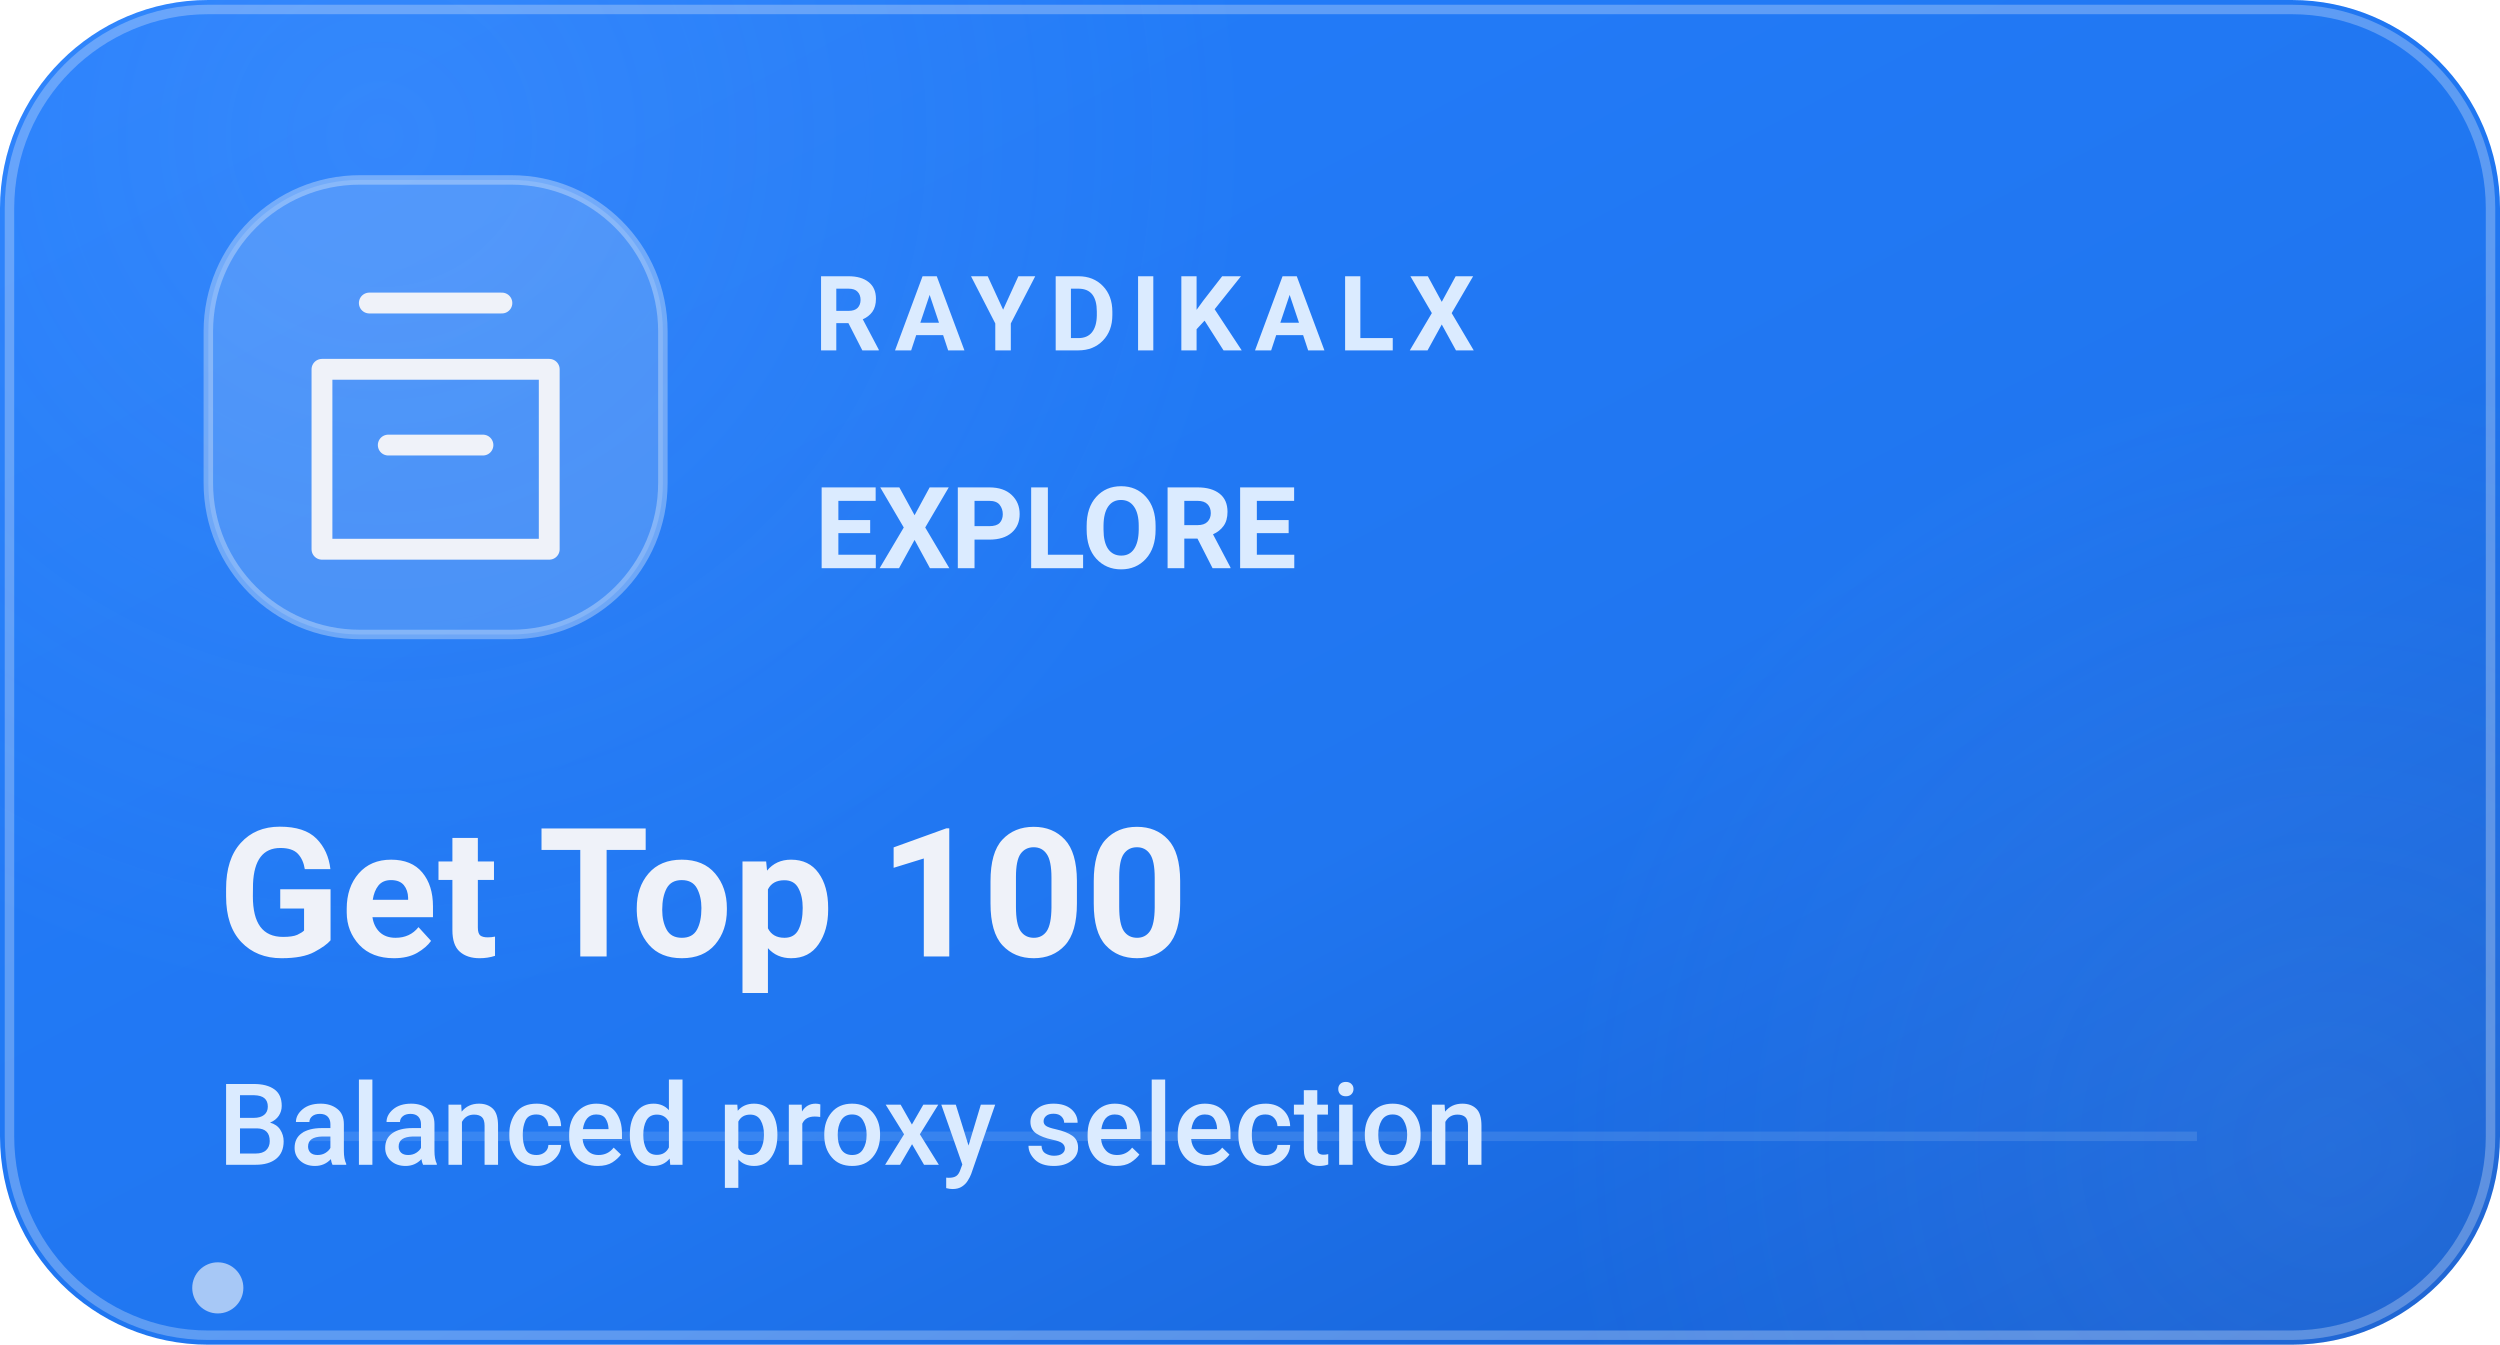
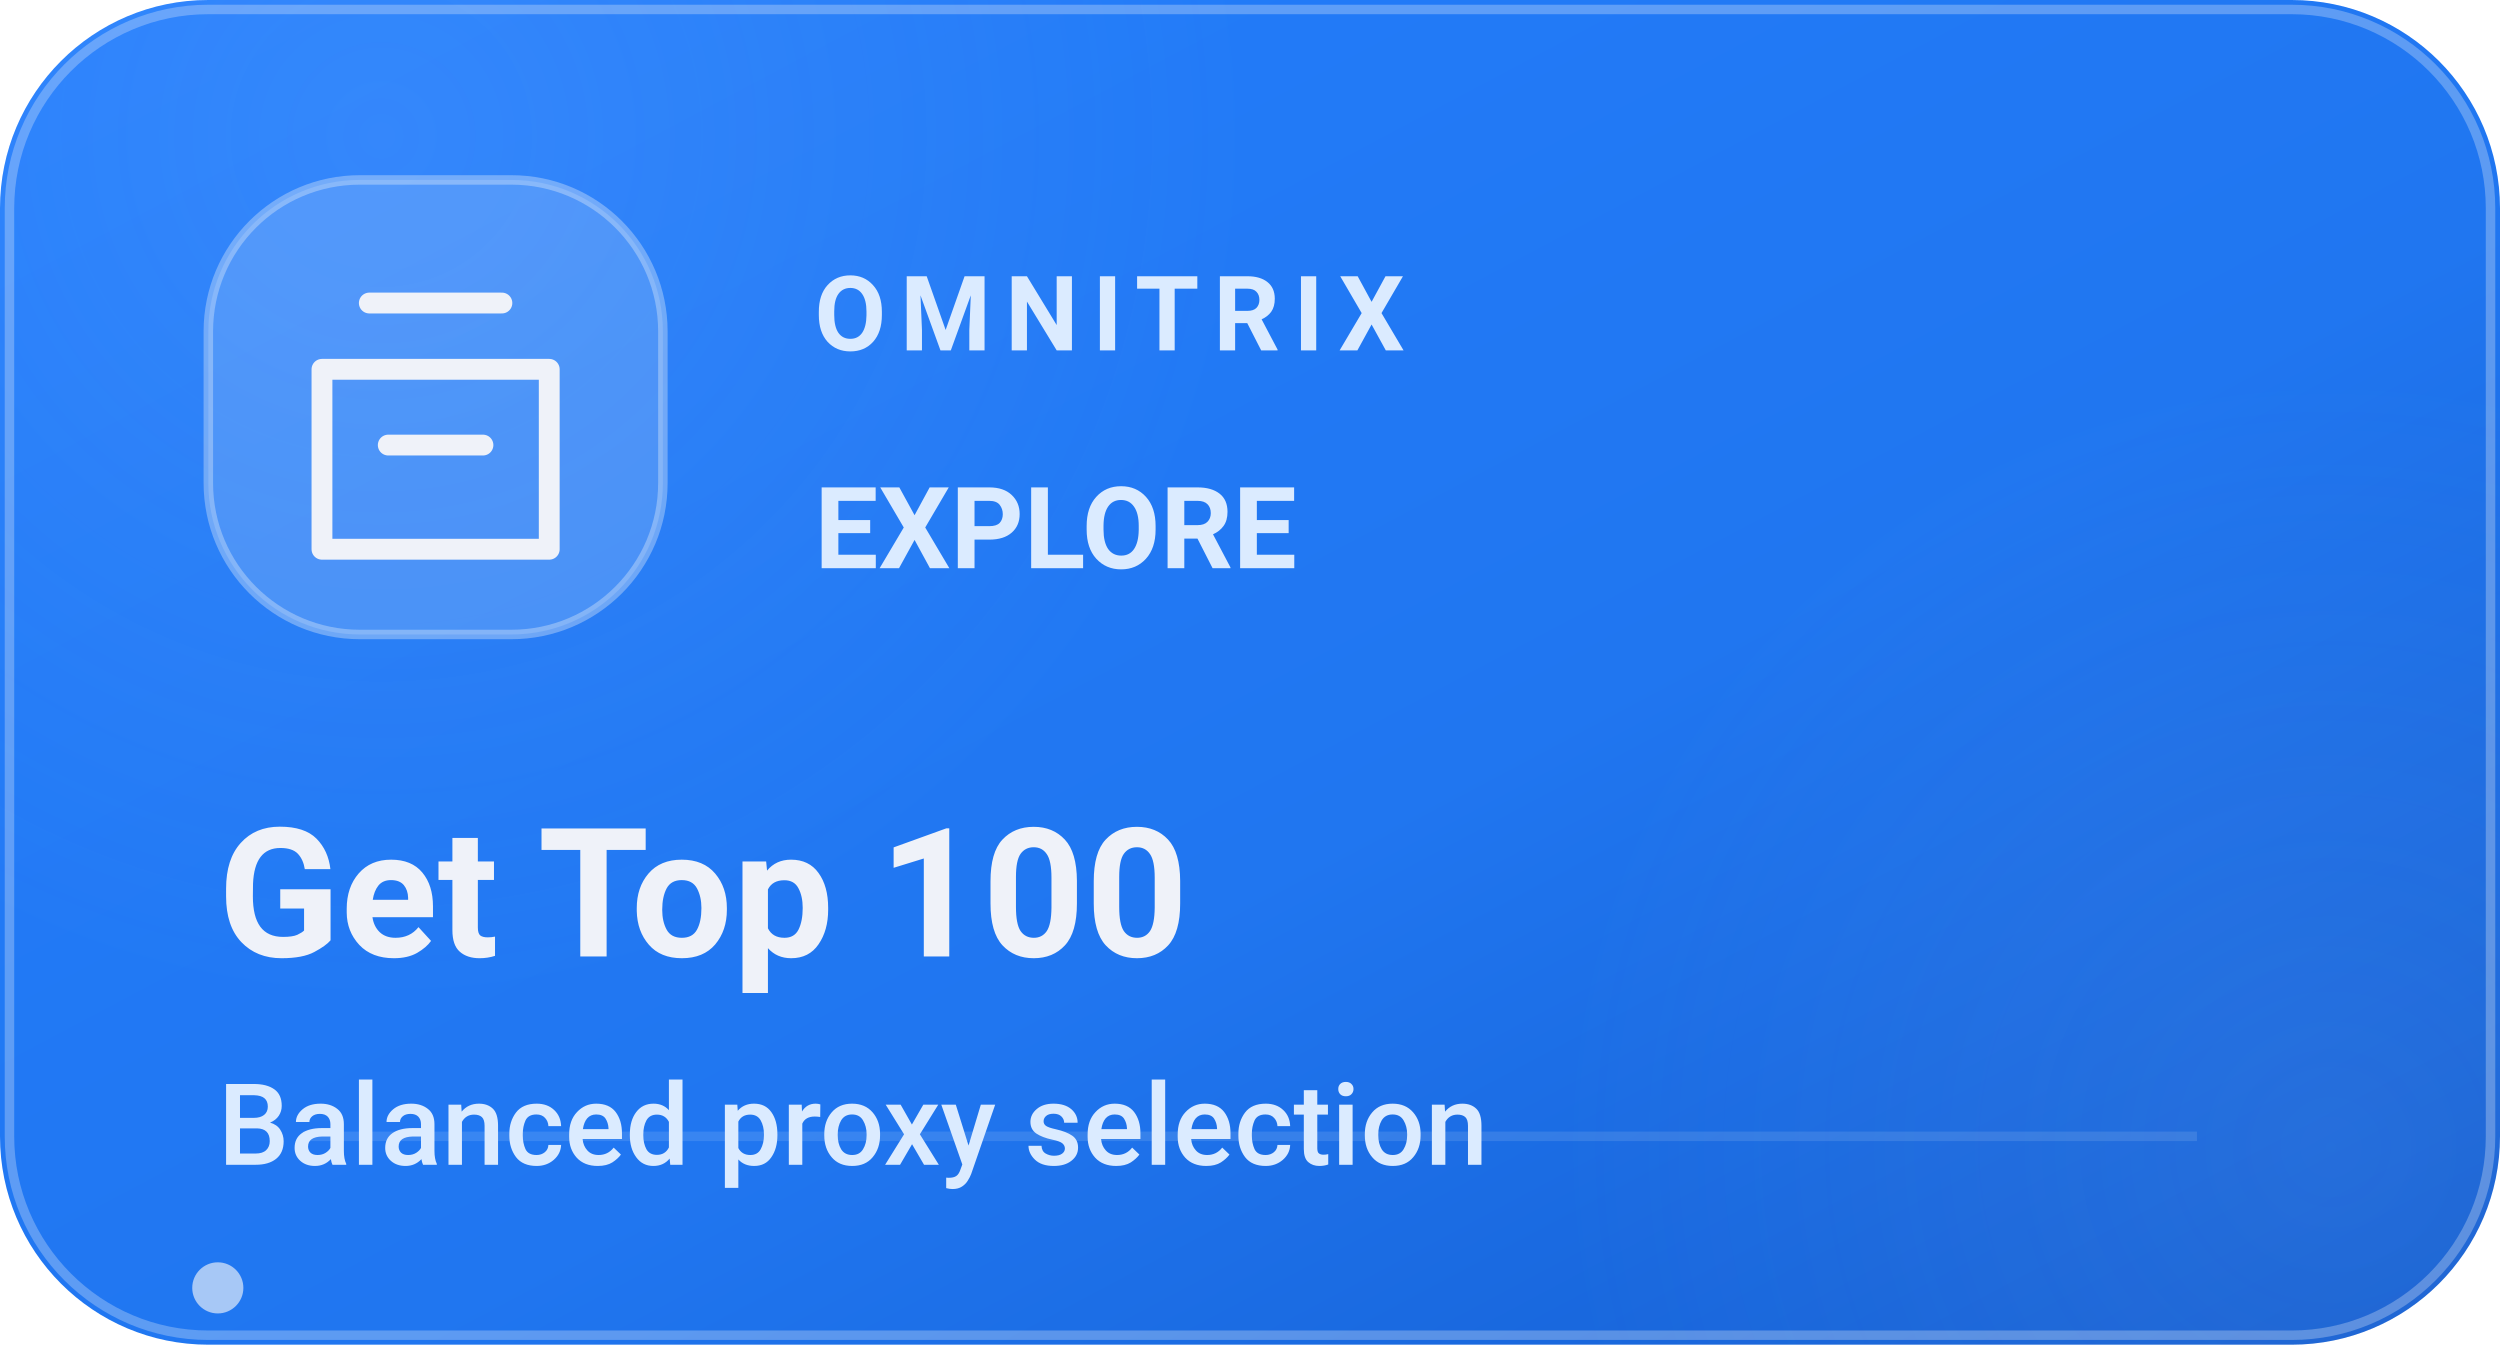
<svg xmlns="http://www.w3.org/2000/svg" width="264" height="142" viewBox="0 0 264 142" role="img" aria-label="Get Top 100">
  <style>@media (prefers-reduced-motion: reduce){.rm0{opacity:0.5!important}.rm1{opacity:0!important}}</style>
  <defs>
    <linearGradient id="bg" x1="0" y1="0" x2="1" y2="1">
      <stop offset="0" stop-color="#247EFD" />
      <stop offset=".58" stop-color="#2076F0" />
      <stop offset="1" stop-color="#135CCF" />
    </linearGradient>
    <radialGradient id="cloud">
      <stop stop-color="#B4D8FF" stop-opacity=".24" />
      <stop offset="1" stop-color="#B4D8FF" stop-opacity="0" />
    </radialGradient>
    <linearGradient id="sweep">
      <stop stop-color="#fff" stop-opacity="0" />
      <stop offset=".5" stop-color="#fff" stop-opacity=".12" />
      <stop offset="1" stop-color="#fff" stop-opacity="0" />
    </linearGradient>
    <linearGradient id="edge">
      <stop stop-color="#EFF2F9" stop-opacity=".12" />
      <stop offset=".45" stop-color="#EFF2F9" stop-opacity=".8" />
      <stop offset="1" stop-color="#EFF2F9" stop-opacity=".12" />
    </linearGradient>
    <clipPath id="round">
      <rect width="264" height="142" rx="22" />
    </clipPath>
  </defs>
  <g clip-path="url(#round)">
    <rect width="264" height="142" fill="url(#bg)" />
    <circle cx="40" cy="14" r="92" fill="url(#cloud)" opacity=".5" class="rm0">
      <animate attributeName="opacity" values=".34;.58;.34" dur="11s" repeatCount="indefinite" />
    </circle>
    <circle cx="246" cy="121" r="82" fill="url(#cloud)" opacity=".4" />
    <path d="M32 120H232" stroke="#EFF2F9" stroke-opacity=".12" />
    <rect x="1" y="1" width="262" height="140" rx="21" stroke="#EFF2F9" stroke-opacity=".30" fill="none" />
    <rect x="22" y="19" width="48" height="48" rx="16" fill="#EFF2F9" fill-opacity=".17" stroke="#EFF2F9" stroke-opacity=".35" />
    <g transform="translate(46 43)">
      <path d="M-12-4h24v19H-12z M-7-11h14 M-5 4h10" stroke="#EFF2F9" stroke-width="2.2" fill="none" stroke-linecap="round" stroke-linejoin="round" />
    </g>
-     <text x="86" y="37" font-family="-apple-system,BlinkMacSystemFont,'Segoe UI',Roboto,'Helvetica Neue',Arial,'DejaVu Sans',sans-serif" font-size="11" font-weight="760" fill="#DBEBFF" letter-spacing="1.45">RAYDIKALX</text>
+     <text x="86" y="37" font-family="-apple-system,BlinkMacSystemFont,'Segoe UI',Roboto,'Helvetica Neue',Arial,'DejaVu Sans',sans-serif" font-size="11" font-weight="760" fill="#DBEBFF" letter-spacing="1.45">OMNITRIX</text>
    <text x="86" y="60" font-family="-apple-system,BlinkMacSystemFont,'Segoe UI',Roboto,'Helvetica Neue',Arial,'DejaVu Sans',sans-serif" font-size="12" font-weight="740" fill="#DBEBFF">EXPLORE</text>
    <text x="23" y="101" font-family="-apple-system,BlinkMacSystemFont,'Segoe UI',Roboto,'Helvetica Neue',Arial,'DejaVu Sans',sans-serif" font-size="19" font-weight="780" fill="#EFF2F9">Get Top 100</text>
    <text x="23" y="123" font-family="-apple-system,BlinkMacSystemFont,'Segoe UI',Roboto,'Helvetica Neue',Arial,'DejaVu Sans',sans-serif" font-size="12" font-weight="530" fill="#DBEBFF">Balanced proxy selection</text>
    <path d="M16 2H248" stroke="url(#edge)" stroke-width="2" />
    <circle cx="23" cy="136" r="2.7" fill="#EFF2F9" opacity=".65" class="rm1">
      <animate attributeName="cx" values="23;241;23" dur="7s" repeatCount="indefinite" />
      <animate attributeName="opacity" values="0;.8;0" dur="7s" repeatCount="indefinite" />
    </circle>
  </g>
</svg>
